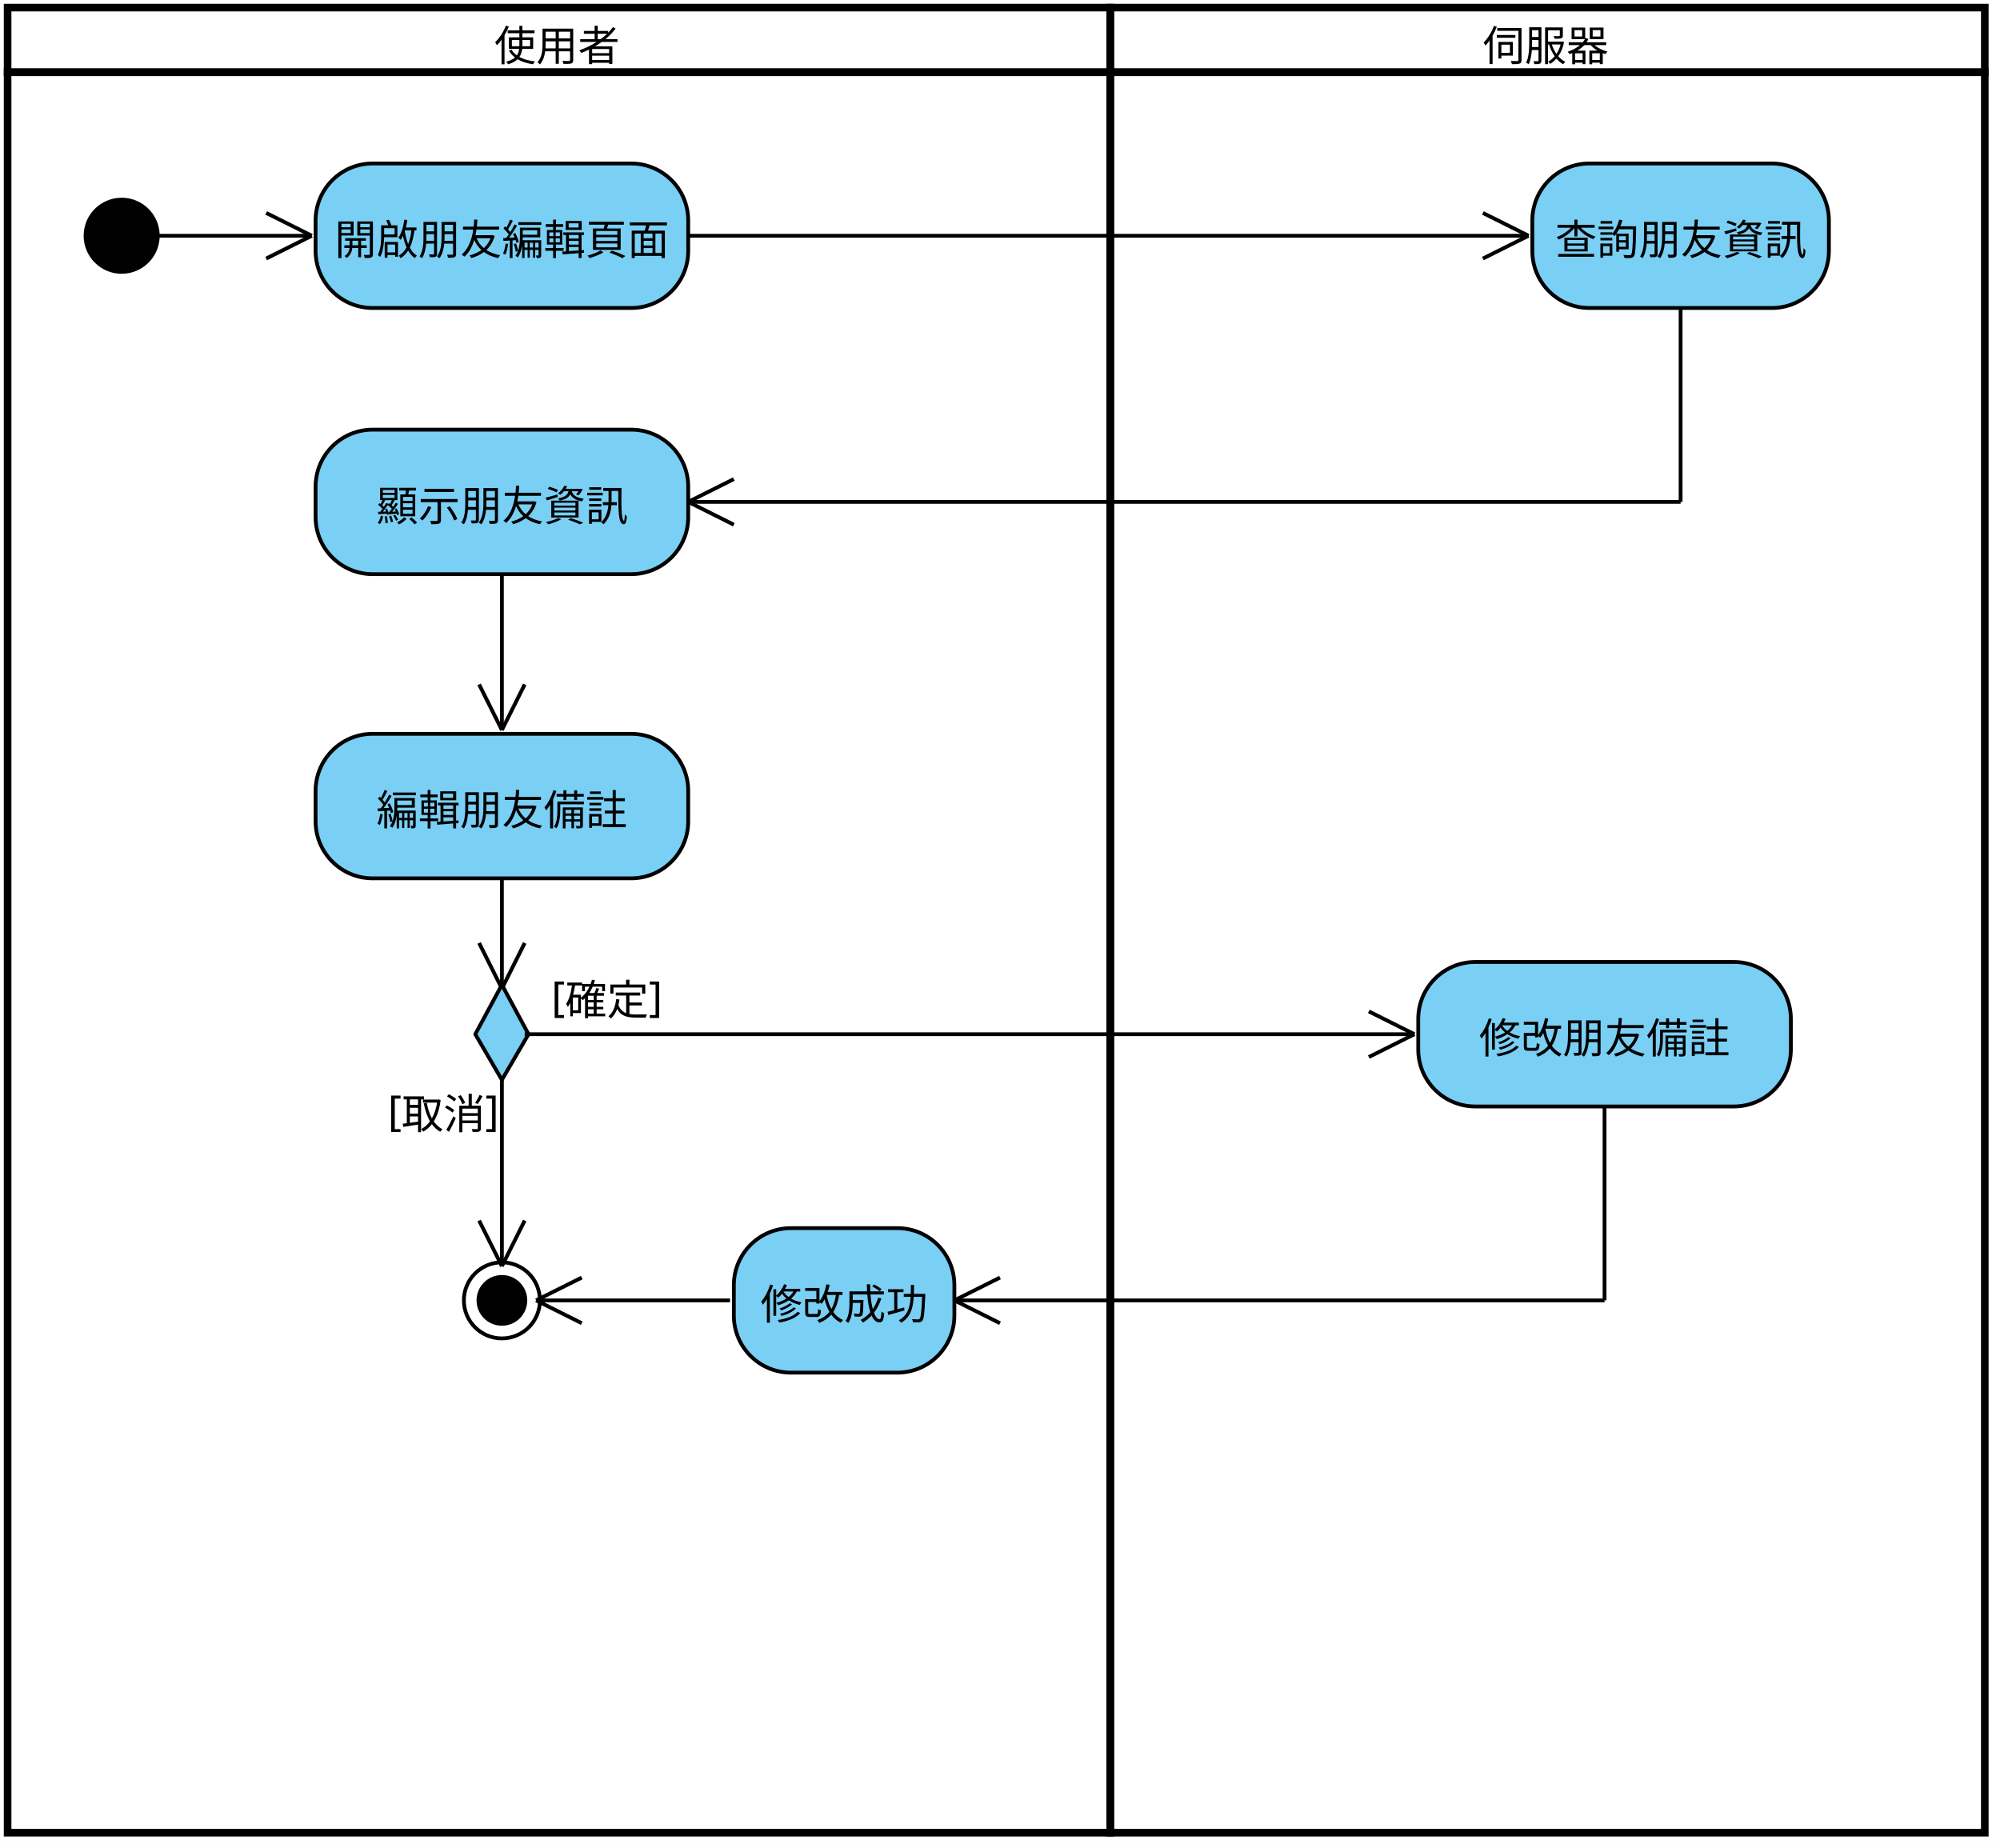
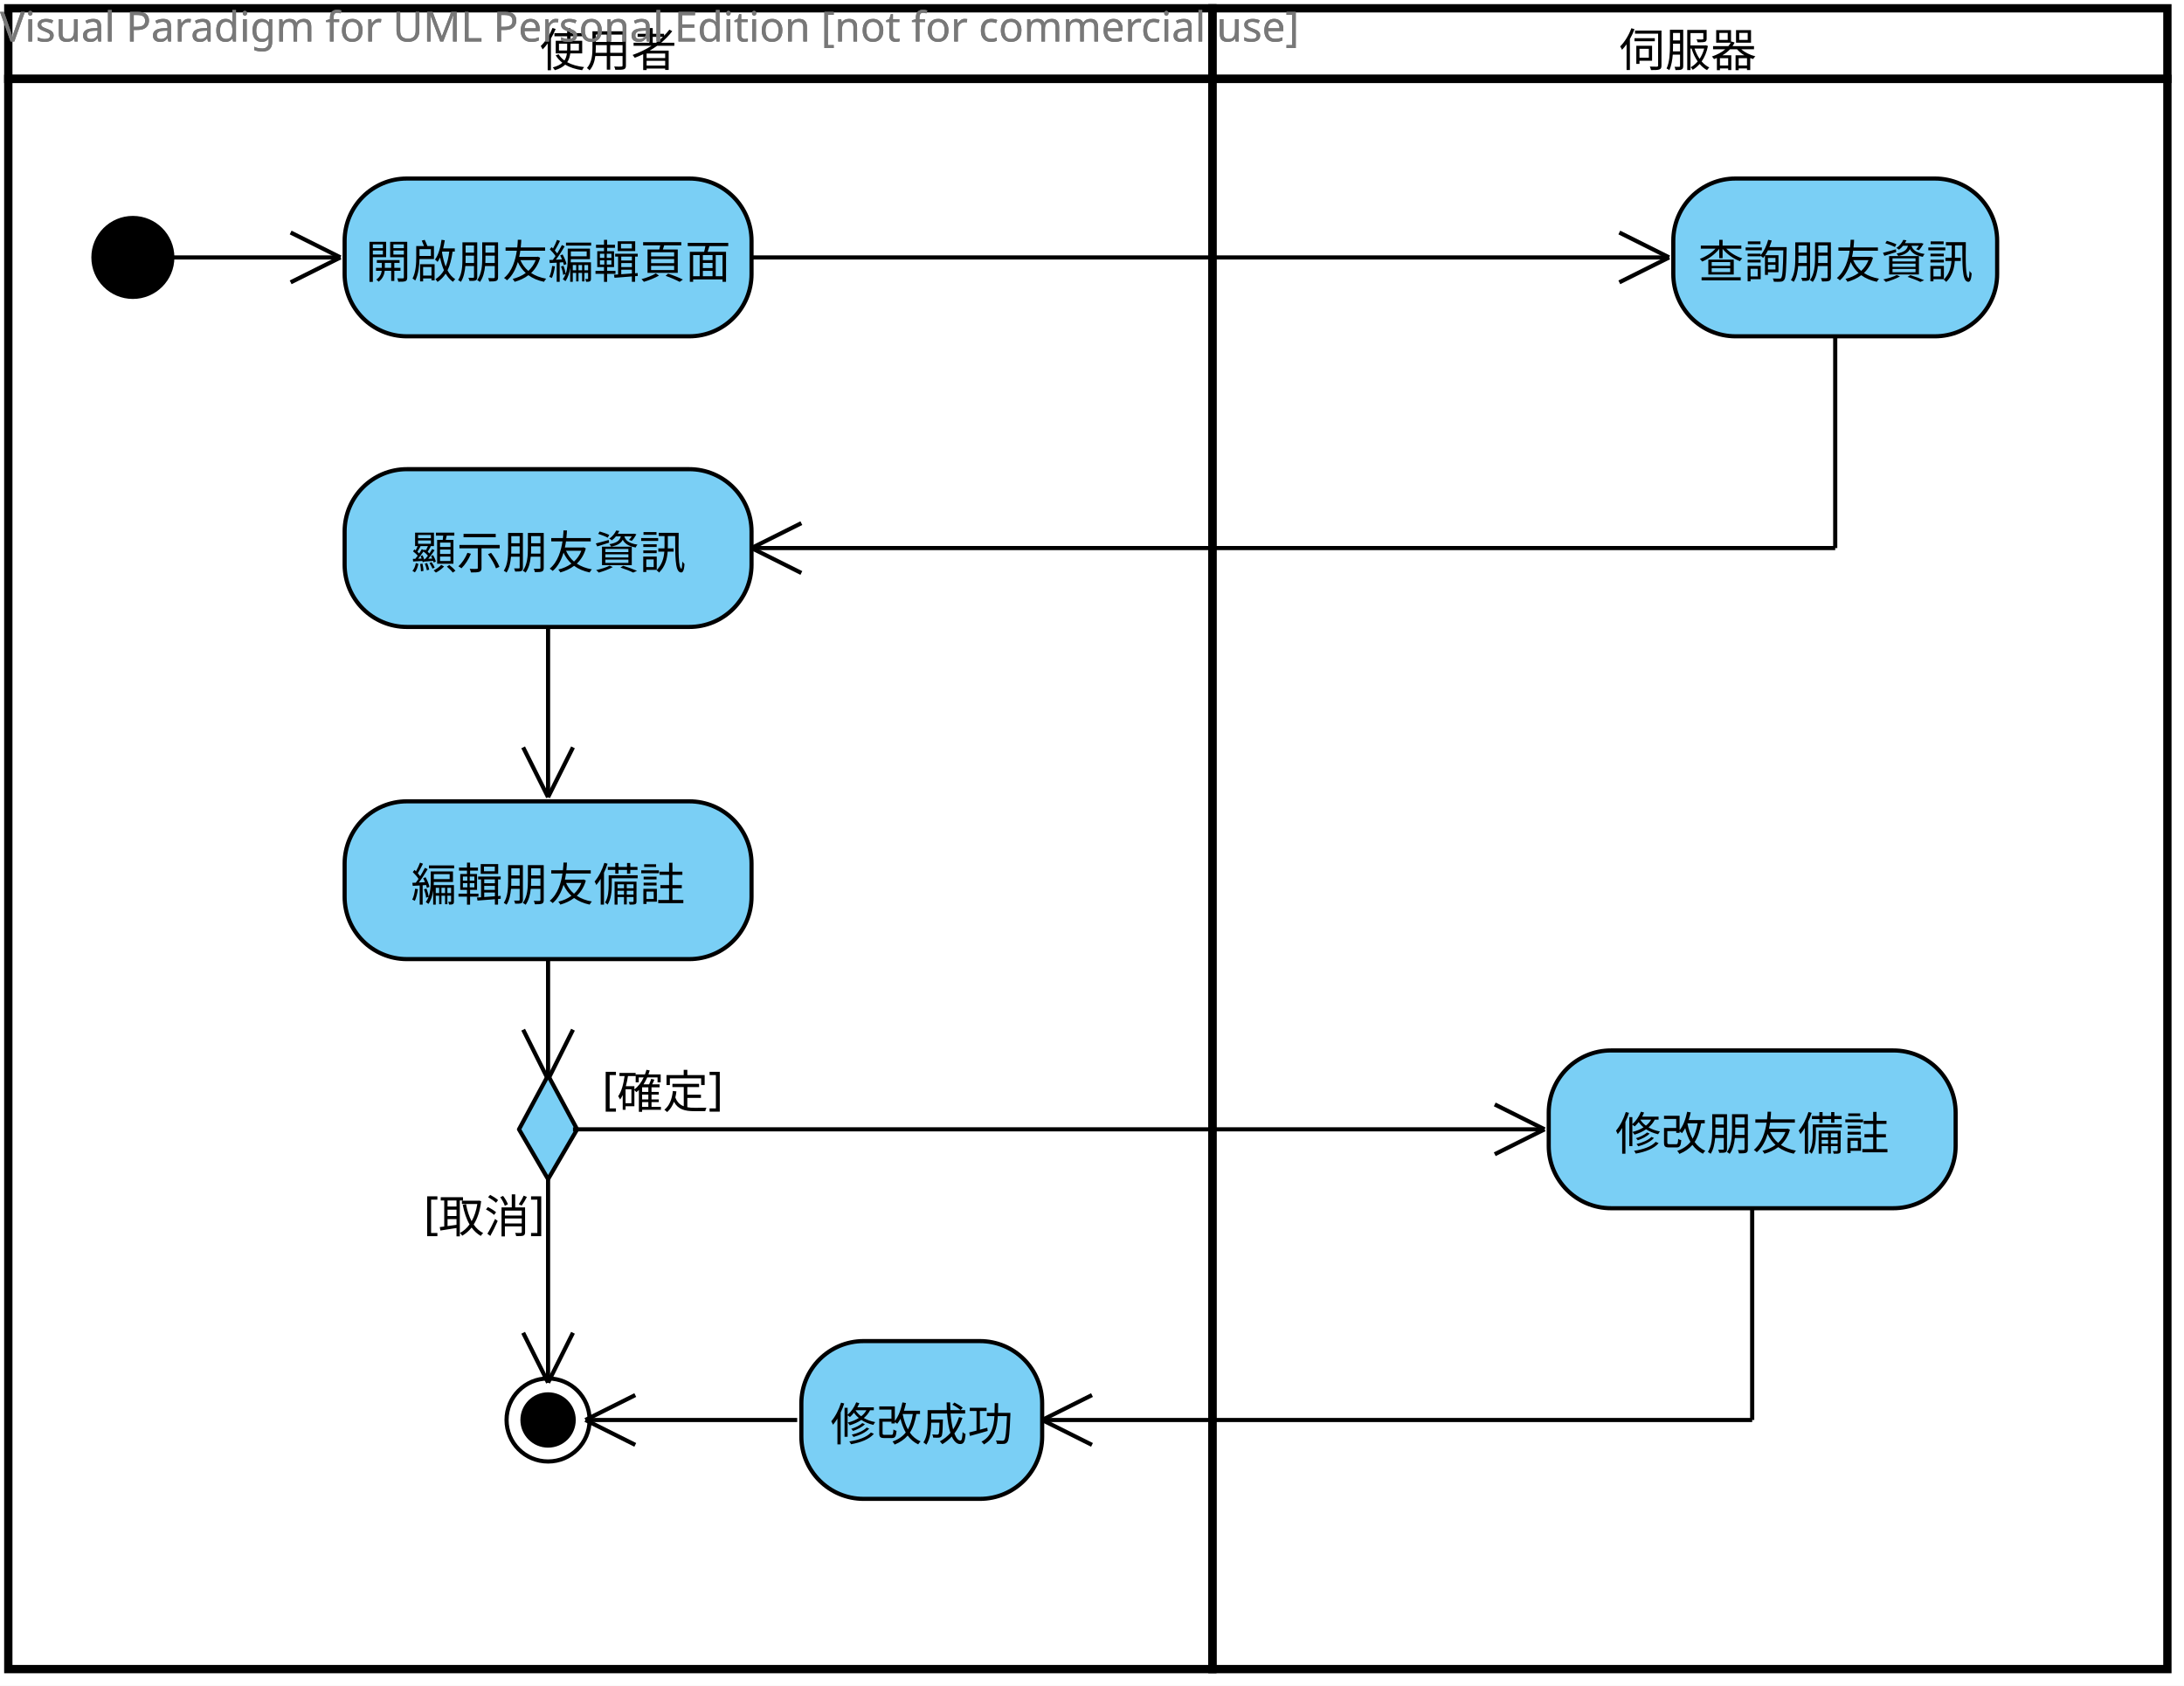
- <svg xmlns="http://www.w3.org/2000/svg" style="fill-opacity:1; color-rendering:auto; color-interpolation:auto; stroke:black; text-rendering:auto; stroke-linecap:square; stroke-miterlimit:10; stroke-opacity:1; shape-rendering:auto; fill:black; stroke-dasharray:none; font-weight:normal; stroke-width:1; font-family:'Dialog'; font-style:normal; stroke-linejoin:miter; font-size:12; stroke-dashoffset:0; image-rendering:auto;" width="526" height="486">
+ <svg xmlns="http://www.w3.org/2000/svg" style="fill-opacity:1; color-rendering:auto; color-interpolation:auto; stroke:black; text-rendering:auto; stroke-linecap:square; stroke-miterlimit:10; stroke-opacity:1; shape-rendering:auto; fill:black; stroke-dasharray:none; font-weight:normal; stroke-width:1; font-family:'Dialog'; font-style:normal; stroke-linejoin:miter; font-size:12; stroke-dashoffset:0; image-rendering:auto;" width="526" height="406">
  <defs id="genericDefs" />
  <g>
    <defs id="defs1">
      <clipPath clipPathUnits="userSpaceOnUse" id="clipPath1">
-         <path d="M-3 -3 L527 -3 L527 487 L-3 487 L-3 -3 Z" />
+         <path d="M-3 -3 L527 -3 L527 407 L-3 407 L-3 -3 Z" />
      </clipPath>
      <clipPath clipPathUnits="userSpaceOnUse" id="clipPath2">
-         <path d="M0 0 L0 470 L7 470 L7 0 Z" />
+         <path d="M0 0 L0 390 L7 390 L7 0 Z" />
      </clipPath>
      <clipPath clipPathUnits="userSpaceOnUse" id="clipPath3">
        <path d="M-3 -3 L297 -3 L297 24 L-3 24 L-3 -3 Z" />
      </clipPath>
      <clipPath clipPathUnits="userSpaceOnUse" id="clipPath4">
        <path d="M0 0 L290 0 L290 17 L0 17 L0 0 Z" />
      </clipPath>
      <clipPath clipPathUnits="userSpaceOnUse" id="clipPath5">
-         <path d="M-3 -3 L297 -3 L297 470 L-3 470 L-3 -3 Z" />
+         <path d="M-3 -3 L297 -3 L297 390 L-3 390 L-3 -3 Z" />
      </clipPath>
      <clipPath clipPathUnits="userSpaceOnUse" id="clipPath6">
        <path d="M-3 -3 L237 -3 L237 24 L-3 24 L-3 -3 Z" />
      </clipPath>
      <clipPath clipPathUnits="userSpaceOnUse" id="clipPath7">
        <path d="M0 0 L230 0 L230 17 L0 17 L0 0 Z" />
      </clipPath>
      <clipPath clipPathUnits="userSpaceOnUse" id="clipPath8">
-         <path d="M-3 -3 L237 -3 L237 470 L-3 470 L-3 -3 Z" />
+         <path d="M-3 -3 L237 -3 L237 390 L-3 390 L-3 -3 Z" />
      </clipPath>
      <clipPath clipPathUnits="userSpaceOnUse" id="clipPath9">
        <path d="M-3 -3 L47 -3 L47 27 L-3 27 L-3 -3 Z" />
      </clipPath>
      <clipPath clipPathUnits="userSpaceOnUse" id="clipPath10">
        <path d="M-3 -3 L107 -3 L107 47 L-3 47 L-3 -3 Z" />
      </clipPath>
      <clipPath clipPathUnits="userSpaceOnUse" id="clipPath11">
        <path d="M0 0 L100 0 L100 40 L0 40 L0 0 Z" />
      </clipPath>
      <clipPath clipPathUnits="userSpaceOnUse" id="clipPath12">
        <path d="M-3 -3 L87 -3 L87 47 L-3 47 L-3 -3 Z" />
      </clipPath>
      <clipPath clipPathUnits="userSpaceOnUse" id="clipPath13">
        <path d="M0 0 L80 0 L80 40 L0 40 L0 0 Z" />
      </clipPath>
      <clipPath clipPathUnits="userSpaceOnUse" id="clipPath14">
        <path d="M-3 -3 L27 -3 L27 47 L-3 47 L-3 -3 Z" />
      </clipPath>
      <clipPath clipPathUnits="userSpaceOnUse" id="clipPath15">
        <path d="M-3 -3 L27 -3 L27 27 L-3 27 L-3 -3 Z" />
      </clipPath>
      <clipPath clipPathUnits="userSpaceOnUse" id="clipPath16">
        <path d="M-3 -3 L67 -3 L67 47 L-3 47 L-3 -3 Z" />
      </clipPath>
      <clipPath clipPathUnits="userSpaceOnUse" id="clipPath17">
        <path d="M0 0 L60 0 L60 40 L0 40 L0 0 Z" />
      </clipPath>
      <clipPath clipPathUnits="userSpaceOnUse" id="clipPath18">
-         <path d="M0 0 L230 0 L230 463 L0 463 L0 0 Z" />
+         <path d="M0 0 L230 0 L230 383 L0 383 L0 0 Z" />
      </clipPath>
      <clipPath clipPathUnits="userSpaceOnUse" id="clipPath19">
-         <path d="M0 0 L290 0 L290 463 L0 463 L0 0 Z" />
+         <path d="M0 0 L290 0 L290 383 L0 383 L0 0 Z" />
      </clipPath>
      <clipPath clipPathUnits="userSpaceOnUse" id="clipPath20">
        <path d="M0 0 L145 0 L145 104 L0 104 L0 0 Z" />
      </clipPath>
      <clipPath clipPathUnits="userSpaceOnUse" id="clipPath21">
        <path d="M0 0 L325 0 L325 104 L0 104 L0 0 Z" />
      </clipPath>
      <clipPath clipPathUnits="userSpaceOnUse" id="clipPath22">
        <path d="M0 0 L365 0 L365 155 L0 155 L0 0 Z" />
      </clipPath>
      <clipPath clipPathUnits="userSpaceOnUse" id="clipPath23">
        <path d="M0 0 L104 0 L104 145 L0 145 L0 0 Z" />
      </clipPath>
      <clipPath clipPathUnits="userSpaceOnUse" id="clipPath24">
        <path d="M0 0 L104 0 L104 133 L0 133 L0 0 Z" />
      </clipPath>
      <clipPath clipPathUnits="userSpaceOnUse" id="clipPath25">
        <path d="M0 0 L338 0 L338 104 L0 104 L0 0 Z" />
      </clipPath>
      <clipPath clipPathUnits="userSpaceOnUse" id="clipPath26">
        <path d="M0 0 L275 0 L275 155 L0 155 L0 0 Z" />
      </clipPath>
      <clipPath clipPathUnits="userSpaceOnUse" id="clipPath27">
        <path d="M0 0 L104 0 L104 154 L0 154 L0 0 Z" />
      </clipPath>
      <clipPath clipPathUnits="userSpaceOnUse" id="clipPath28">
        <path d="M0 0 L155 0 L155 104 L0 104 L0 0 Z" />
      </clipPath>
      <clipPath clipPathUnits="userSpaceOnUse" id="clipPath29">
        <path d="M0 0 L48 0 L48 17 L0 17 L0 0 Z" />
      </clipPath>
    </defs>
    <g style="fill:white; text-rendering:geometricPrecision; stroke:white;">
-       <rect x="0" y="0" width="526" style="stroke:none;" height="486" />
+       <rect x="0" y="0" width="526" style="stroke:none;" height="406" />
    </g>
    <g transform="translate(2,2)" style="text-rendering:geometricPrecision; stroke-width:2; font-size:11; font-family:sans-serif;">
      <rect x="0" y="0" width="290" style="clip-path:url(#clipPath3); fill:none;" height="17" />
    </g>
    <g style="text-rendering:geometricPrecision; font-size:11; font-family:sans-serif;" transform="translate(2,2)">
      <text x="128" y="14" style="clip-path:url(#clipPath4); stroke:none;" xml:space="preserve">使用者</text>
    </g>
    <g transform="translate(2,19)" style="text-rendering:geometricPrecision; stroke-width:2; font-size:11; font-family:sans-serif;">
-       <rect x="0" y="0" width="290" style="clip-path:url(#clipPath5); fill:none;" height="463" />
+       <rect x="0" y="0" width="290" style="clip-path:url(#clipPath5); fill:none;" height="383" />
    </g>
    <g transform="translate(292,2)" style="text-rendering:geometricPrecision; stroke-width:2; font-size:11; font-family:sans-serif;">
      <rect x="0" y="0" width="230" style="clip-path:url(#clipPath6); fill:none;" height="17" />
    </g>
    <g style="text-rendering:geometricPrecision; font-size:11; font-family:sans-serif;" transform="translate(292,2)">
      <text x="98" y="14" style="clip-path:url(#clipPath7); stroke:none;" xml:space="preserve">伺服器</text>
    </g>
    <g transform="translate(292,19)" style="text-rendering:geometricPrecision; stroke-width:2; font-size:11; font-family:sans-serif;">
-       <rect x="0" y="0" width="230" style="clip-path:url(#clipPath8); fill:none;" height="463" />
+       <rect x="0" y="0" width="230" style="clip-path:url(#clipPath8); fill:none;" height="383" />
    </g>
    <g style="text-rendering:geometricPrecision; font-size:11; font-family:sans-serif;" transform="translate(12,52)">
      <circle style="clip-path:url(#clipPath9); stroke:none;" r="10" cx="20" cy="10" />
    </g>
    <g transform="translate(82,42)" style="font-size:11; fill:rgb(122,207,245); text-rendering:geometricPrecision; font-family:sans-serif; stroke:rgb(122,207,245);">
      <rect x="1" y="1" width="98" style="clip-path:url(#clipPath10); stroke:none;" rx="15" ry="15" height="38" />
    </g>
    <g transform="translate(82,42)" style="font-size:11; stroke-linecap:butt; text-rendering:geometricPrecision; font-family:sans-serif; stroke-linejoin:round; stroke-miterlimit:0;">
      <rect x="1" y="1" width="98" style="clip-path:url(#clipPath10); fill:none;" rx="15" ry="15" height="38" />
    </g>
    <g style="text-rendering:geometricPrecision; font-size:11; font-family:sans-serif;" transform="translate(82,42)">
      <text x="6" y="25" style="clip-path:url(#clipPath11); stroke:none;" xml:space="preserve">開啟朋友編輯頁面</text>
    </g>
    <g transform="translate(82,192)" style="font-size:11; fill:rgb(122,207,245); text-rendering:geometricPrecision; font-family:sans-serif; stroke:rgb(122,207,245);">
      <rect x="1" y="1" width="98" style="clip-path:url(#clipPath10); stroke:none;" rx="15" ry="15" height="38" />
    </g>
    <g transform="translate(82,192)" style="font-size:11; stroke-linecap:butt; text-rendering:geometricPrecision; font-family:sans-serif; stroke-linejoin:round; stroke-miterlimit:0;">
      <rect x="1" y="1" width="98" style="clip-path:url(#clipPath10); fill:none;" rx="15" ry="15" height="38" />
    </g>
    <g style="text-rendering:geometricPrecision; font-size:11; font-family:sans-serif;" transform="translate(82,192)">
      <text x="17" y="25" style="clip-path:url(#clipPath11); stroke:none;" xml:space="preserve">編輯朋友備註</text>
    </g>
    <g transform="translate(402,42)" style="font-size:11; fill:rgb(122,207,245); text-rendering:geometricPrecision; font-family:sans-serif; stroke:rgb(122,207,245);">
      <rect x="1" y="1" width="78" style="clip-path:url(#clipPath12); stroke:none;" rx="15" ry="15" height="38" />
    </g>
    <g transform="translate(402,42)" style="font-size:11; stroke-linecap:butt; text-rendering:geometricPrecision; font-family:sans-serif; stroke-linejoin:round; stroke-miterlimit:0;">
      <rect x="1" y="1" width="78" style="clip-path:url(#clipPath12); fill:none;" rx="15" ry="15" height="38" />
    </g>
    <g style="text-rendering:geometricPrecision; font-size:11; font-family:sans-serif;" transform="translate(402,42)">
      <text x="7" y="25" style="clip-path:url(#clipPath13); stroke:none;" xml:space="preserve">查詢朋友資訊</text>
    </g>
    <g transform="translate(82,112)" style="font-size:11; fill:rgb(122,207,245); text-rendering:geometricPrecision; font-family:sans-serif; stroke:rgb(122,207,245);">
      <rect x="1" y="1" width="98" style="clip-path:url(#clipPath10); stroke:none;" rx="15" ry="15" height="38" />
    </g>
    <g transform="translate(82,112)" style="font-size:11; stroke-linecap:butt; text-rendering:geometricPrecision; font-family:sans-serif; stroke-linejoin:round; stroke-miterlimit:0;">
      <rect x="1" y="1" width="98" style="clip-path:url(#clipPath10); fill:none;" rx="15" ry="15" height="38" />
    </g>
    <g style="text-rendering:geometricPrecision; font-size:11; font-family:sans-serif;" transform="translate(82,112)">
      <text x="17" y="25" style="clip-path:url(#clipPath11); stroke:none;" xml:space="preserve">顯示朋友資訊</text>
    </g>
    <g transform="translate(122,252)" style="font-size:11; fill:rgb(122,207,245); text-rendering:geometricPrecision; font-family:sans-serif; stroke:rgb(122,207,245);">
      <polygon style="clip-path:url(#clipPath14); stroke:none;" points=" 10 7 17 20 10 32 3 20" />
    </g>
    <g transform="translate(122,252)" style="font-size:11; stroke-linecap:butt; text-rendering:geometricPrecision; font-family:sans-serif; stroke-linejoin:round; stroke-miterlimit:0;">
      <polygon style="fill:none; clip-path:url(#clipPath14);" points=" 10 7 17 20 10 32 3 20" />
    </g>
    <g style="text-rendering:geometricPrecision; font-size:11; font-family:sans-serif;" transform="translate(122,332)">
      <circle style="clip-path:url(#clipPath15); stroke:none;" r="6.667" cx="10" cy="10" />
      <circle style="stroke-linecap:butt; clip-path:url(#clipPath15); fill:none; stroke-linejoin:round; stroke-miterlimit:0;" r="10" cx="10" cy="10" />
    </g>
    <g transform="translate(372,252)" style="font-size:11; fill:rgb(122,207,245); text-rendering:geometricPrecision; font-family:sans-serif; stroke:rgb(122,207,245);">
      <rect x="1" y="1" width="98" style="clip-path:url(#clipPath10); stroke:none;" rx="15" ry="15" height="38" />
    </g>
    <g transform="translate(372,252)" style="font-size:11; stroke-linecap:butt; text-rendering:geometricPrecision; font-family:sans-serif; stroke-linejoin:round; stroke-miterlimit:0;">
      <rect x="1" y="1" width="98" style="clip-path:url(#clipPath10); fill:none;" rx="15" ry="15" height="38" />
    </g>
    <g style="text-rendering:geometricPrecision; font-size:11; font-family:sans-serif;" transform="translate(372,252)">
      <text x="17" y="25" style="clip-path:url(#clipPath11); stroke:none;" xml:space="preserve">修改朋友備註</text>
    </g>
    <g transform="translate(192,322)" style="font-size:11; fill:rgb(122,207,245); text-rendering:geometricPrecision; font-family:sans-serif; stroke:rgb(122,207,245);">
      <rect x="1" y="1" width="58" style="clip-path:url(#clipPath16); stroke:none;" rx="15" ry="15" height="38" />
    </g>
    <g transform="translate(192,322)" style="font-size:11; stroke-linecap:butt; text-rendering:geometricPrecision; font-family:sans-serif; stroke-linejoin:round; stroke-miterlimit:0;">
      <rect x="1" y="1" width="58" style="clip-path:url(#clipPath16); fill:none;" rx="15" ry="15" height="38" />
    </g>
    <g style="text-rendering:geometricPrecision; font-size:11; font-family:sans-serif;" transform="translate(192,322)">
      <text x="8" y="25" style="clip-path:url(#clipPath17); stroke:none;" xml:space="preserve">修改成功</text>
    </g>
    <g transform="translate(-9,12)" style="font-size:11; stroke-linecap:butt; text-rendering:geometricPrecision; font-family:sans-serif; stroke-linejoin:round;">
      <line x1="50" x2="91" y1="50" style="clip-path:url(#clipPath20); fill:none;" y2="50" />
      <line x1="91" x2="79" y1="50" style="clip-path:url(#clipPath20); fill:none;" y2="44" />
      <line x1="91" x2="79" y1="50" style="clip-path:url(#clipPath20); fill:none;" y2="56" />
    </g>
    <g transform="translate(131,12)" style="font-size:11; stroke-linecap:butt; text-rendering:geometricPrecision; font-family:sans-serif; stroke-linejoin:round;">
      <line x1="50" x2="271" y1="50" style="clip-path:url(#clipPath21); fill:none;" y2="50" />
      <line x1="271" x2="259" y1="50" style="clip-path:url(#clipPath21); fill:none;" y2="44" />
      <line x1="271" x2="259" y1="50" style="clip-path:url(#clipPath21); fill:none;" y2="56" />
    </g>
    <g transform="translate(131,31)" style="font-size:11; stroke-linecap:butt; text-rendering:geometricPrecision; font-family:sans-serif; stroke-linejoin:round;">
      <line x1="311" x2="311" y1="50" style="clip-path:url(#clipPath22); fill:none;" y2="101" />
      <line x1="311" x2="50" y1="101" style="clip-path:url(#clipPath22); fill:none;" y2="101" />
      <line x1="50" x2="62" y1="101" style="clip-path:url(#clipPath22); fill:none;" y2="107" />
      <line x1="50" x2="62" y1="101" style="clip-path:url(#clipPath22); fill:none;" y2="95" />
    </g>
    <g transform="translate(82,101)" style="font-size:11; stroke-linecap:butt; text-rendering:geometricPrecision; font-family:sans-serif; stroke-linejoin:round;">
      <line x1="50" x2="50" y1="50" style="clip-path:url(#clipPath23); fill:none;" y2="91" />
      <line x1="50" x2="56" y1="91" style="clip-path:url(#clipPath23); fill:none;" y2="79" />
      <line x1="50" x2="44" y1="91" style="clip-path:url(#clipPath23); fill:none;" y2="79" />
    </g>
    <g transform="translate(82,181)" style="font-size:11; stroke-linecap:butt; text-rendering:geometricPrecision; font-family:sans-serif; stroke-linejoin:round;">
      <line x1="50" x2="50" y1="50" style="clip-path:url(#clipPath24); fill:none;" y2="79" />
      <line x1="50" x2="56" y1="79" style="clip-path:url(#clipPath24); fill:none;" y2="67" />
      <line x1="50" x2="44" y1="79" style="clip-path:url(#clipPath24); fill:none;" y2="67" />
    </g>
    <g transform="translate(88,222)" style="font-size:11; stroke-linecap:butt; text-rendering:geometricPrecision; font-family:sans-serif; stroke-linejoin:round;">
      <line x1="50" x2="284" y1="50" style="clip-path:url(#clipPath25); fill:none;" y2="50" />
      <line x1="284" x2="272" y1="50" style="clip-path:url(#clipPath25); fill:none;" y2="44" />
      <line x1="284" x2="272" y1="50" style="clip-path:url(#clipPath25); fill:none;" y2="56" />
    </g>
    <g transform="translate(201,241)" style="font-size:11; stroke-linecap:butt; text-rendering:geometricPrecision; font-family:sans-serif; stroke-linejoin:round;">
      <line x1="221" x2="221" y1="50" style="clip-path:url(#clipPath26); fill:none;" y2="101" />
      <line x1="221" x2="50" y1="101" style="clip-path:url(#clipPath26); fill:none;" y2="101" />
      <line x1="50" x2="62" y1="101" style="clip-path:url(#clipPath26); fill:none;" y2="107" />
      <line x1="50" x2="62" y1="101" style="clip-path:url(#clipPath26); fill:none;" y2="95" />
    </g>
    <g transform="translate(82,233)" style="font-size:11; stroke-linecap:butt; text-rendering:geometricPrecision; font-family:sans-serif; stroke-linejoin:round;">
      <line x1="50" x2="50" y1="50" style="clip-path:url(#clipPath27); fill:none;" y2="100" />
      <line x1="50" x2="56" y1="100" style="clip-path:url(#clipPath27); fill:none;" y2="88" />
      <line x1="50" x2="44" y1="100" style="clip-path:url(#clipPath27); fill:none;" y2="88" />
    </g>
    <g transform="translate(91,292)" style="font-size:11; stroke-linecap:butt; text-rendering:geometricPrecision; font-family:sans-serif; stroke-linejoin:round;">
      <line x1="101" x2="50" y1="50" style="clip-path:url(#clipPath28); fill:none;" y2="50" />
      <line x1="50" x2="62" y1="50" style="clip-path:url(#clipPath28); fill:none;" y2="56" />
      <line x1="50" x2="62" y1="50" style="clip-path:url(#clipPath28); fill:none;" y2="44" />
    </g>
    <g style="text-rendering:geometricPrecision; font-size:11; font-family:sans-serif;" transform="translate(92,282)">
      <text x="10" y="14" style="clip-path:url(#clipPath29); stroke:none;" xml:space="preserve">[取消]</text>
    </g>
    <g style="text-rendering:geometricPrecision; font-size:11; font-family:sans-serif;" transform="translate(135,252)">
      <text x="10" y="14" style="clip-path:url(#clipPath29); stroke:none;" xml:space="preserve">[確定]</text>
    </g>
+     <g style="fill:rgb(120,120,120); text-rendering:geometricPrecision; font-size:10; stroke:rgb(120,120,120);">
+       <text xml:space="preserve" x="0" y="10" style="stroke:none;">Visual Paradigm for UML Personal Edition [not for commercial use] </text>
+       <text xml:space="preserve" x="0" y="10" style="stroke:none;">Visual Paradigm for UML Personal Edition [not for commercial use] </text>
+     </g>
  </g>
</svg>
